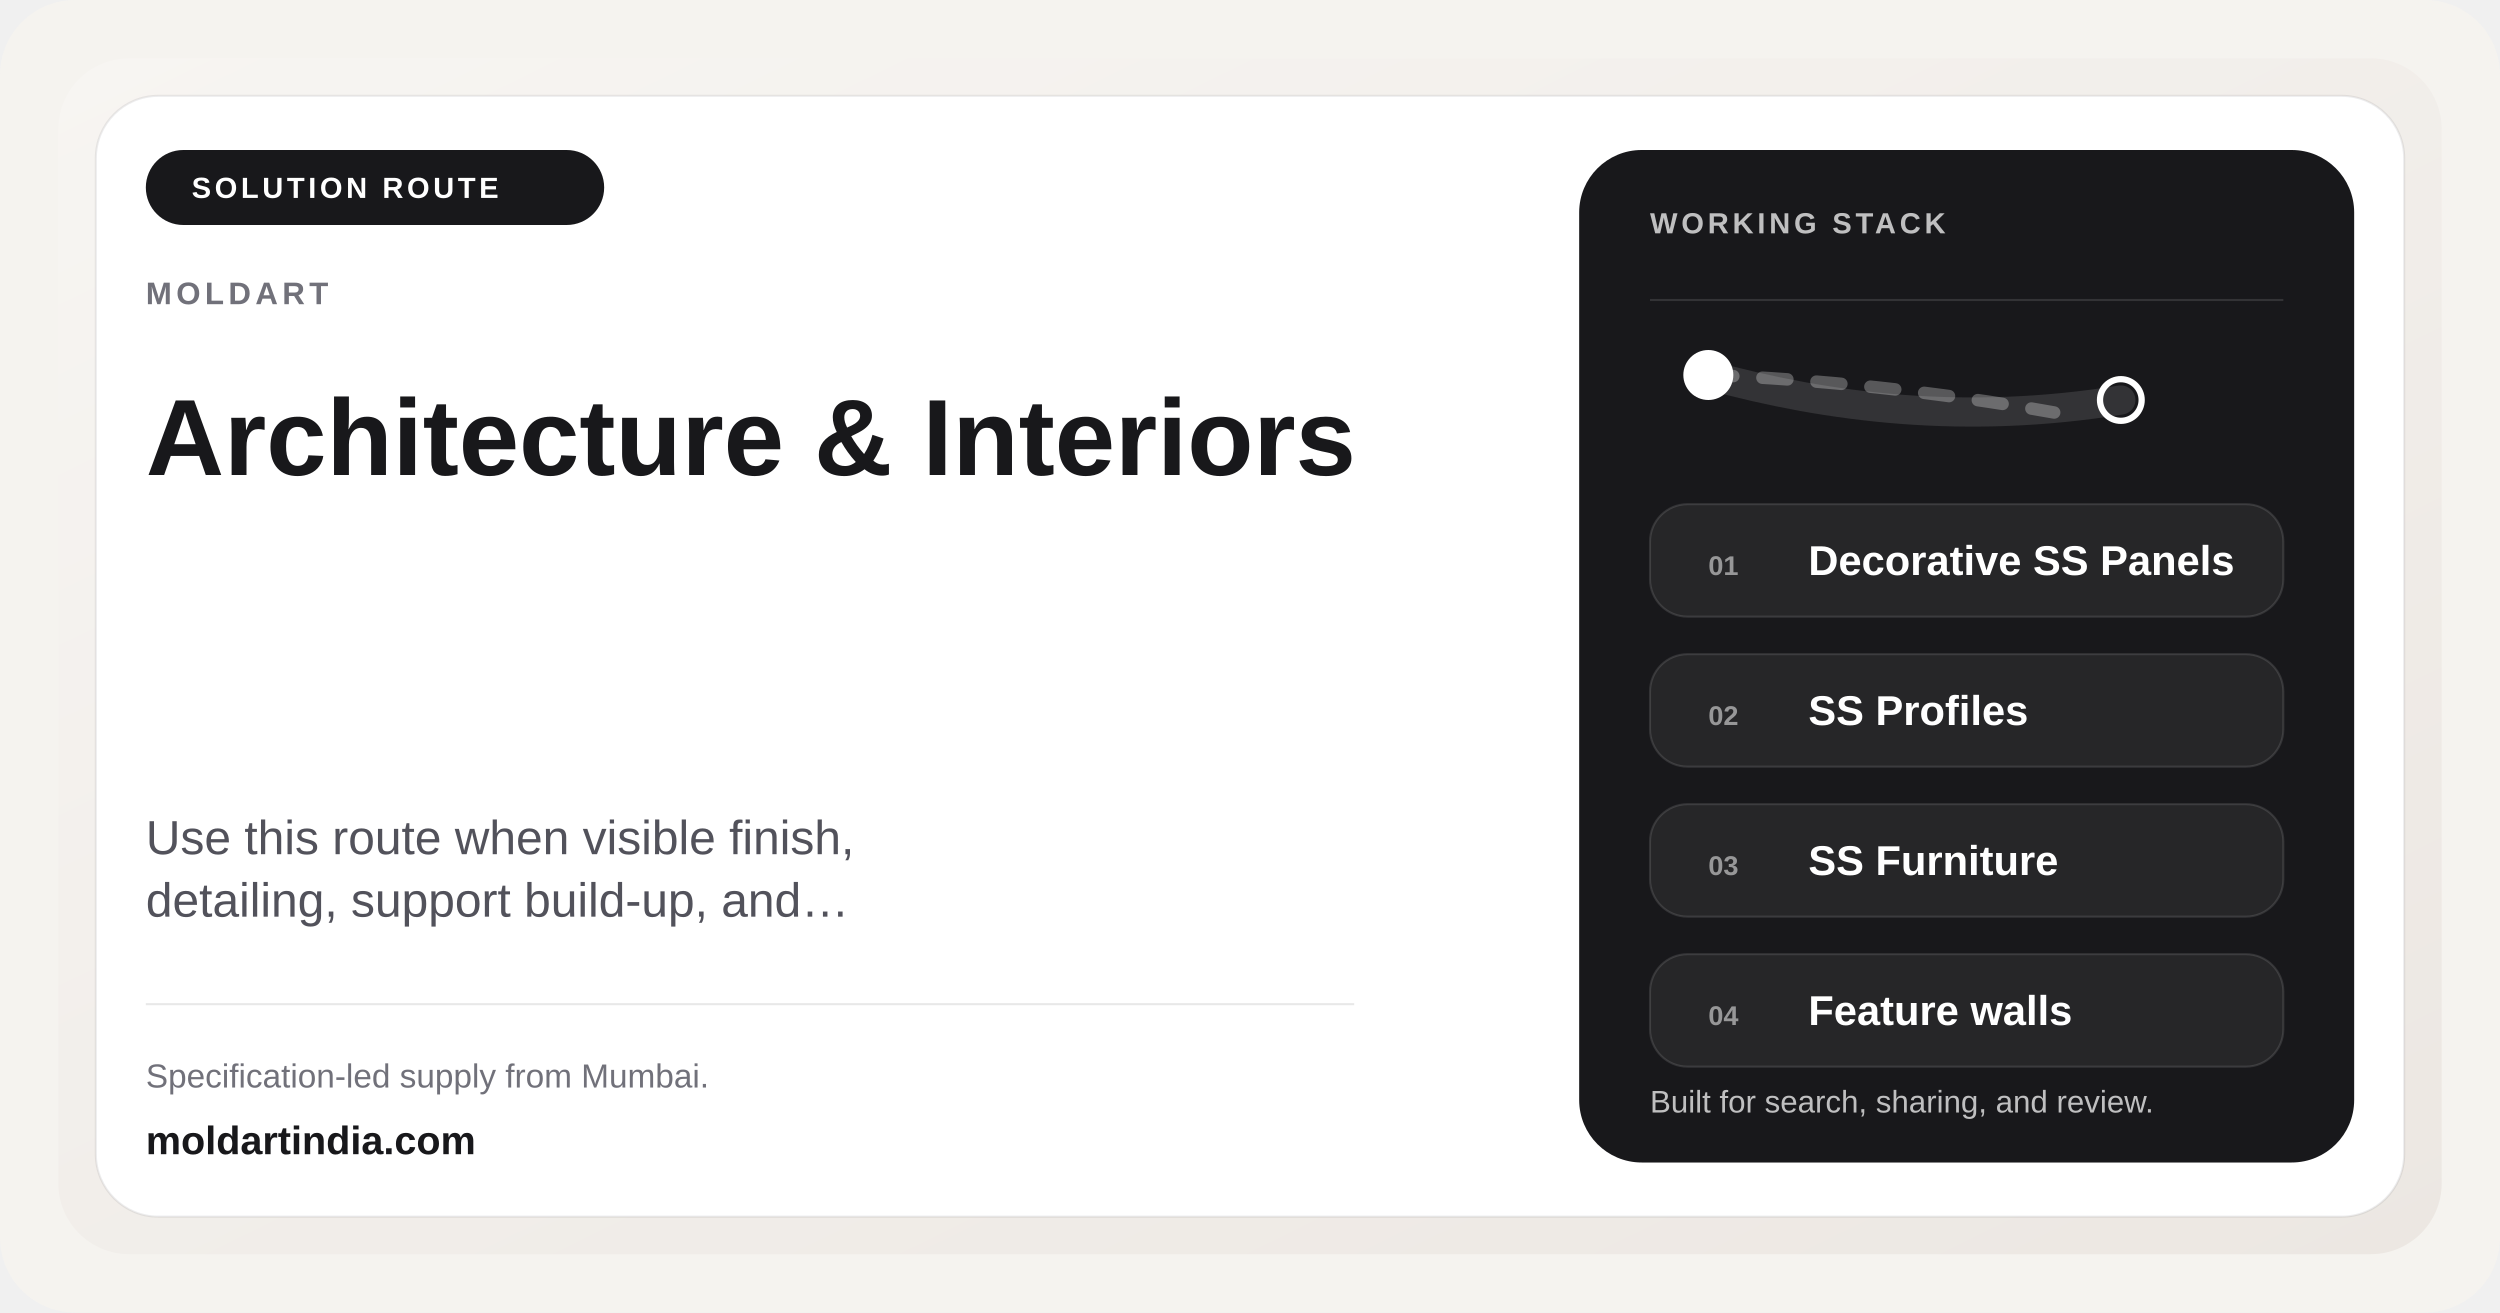
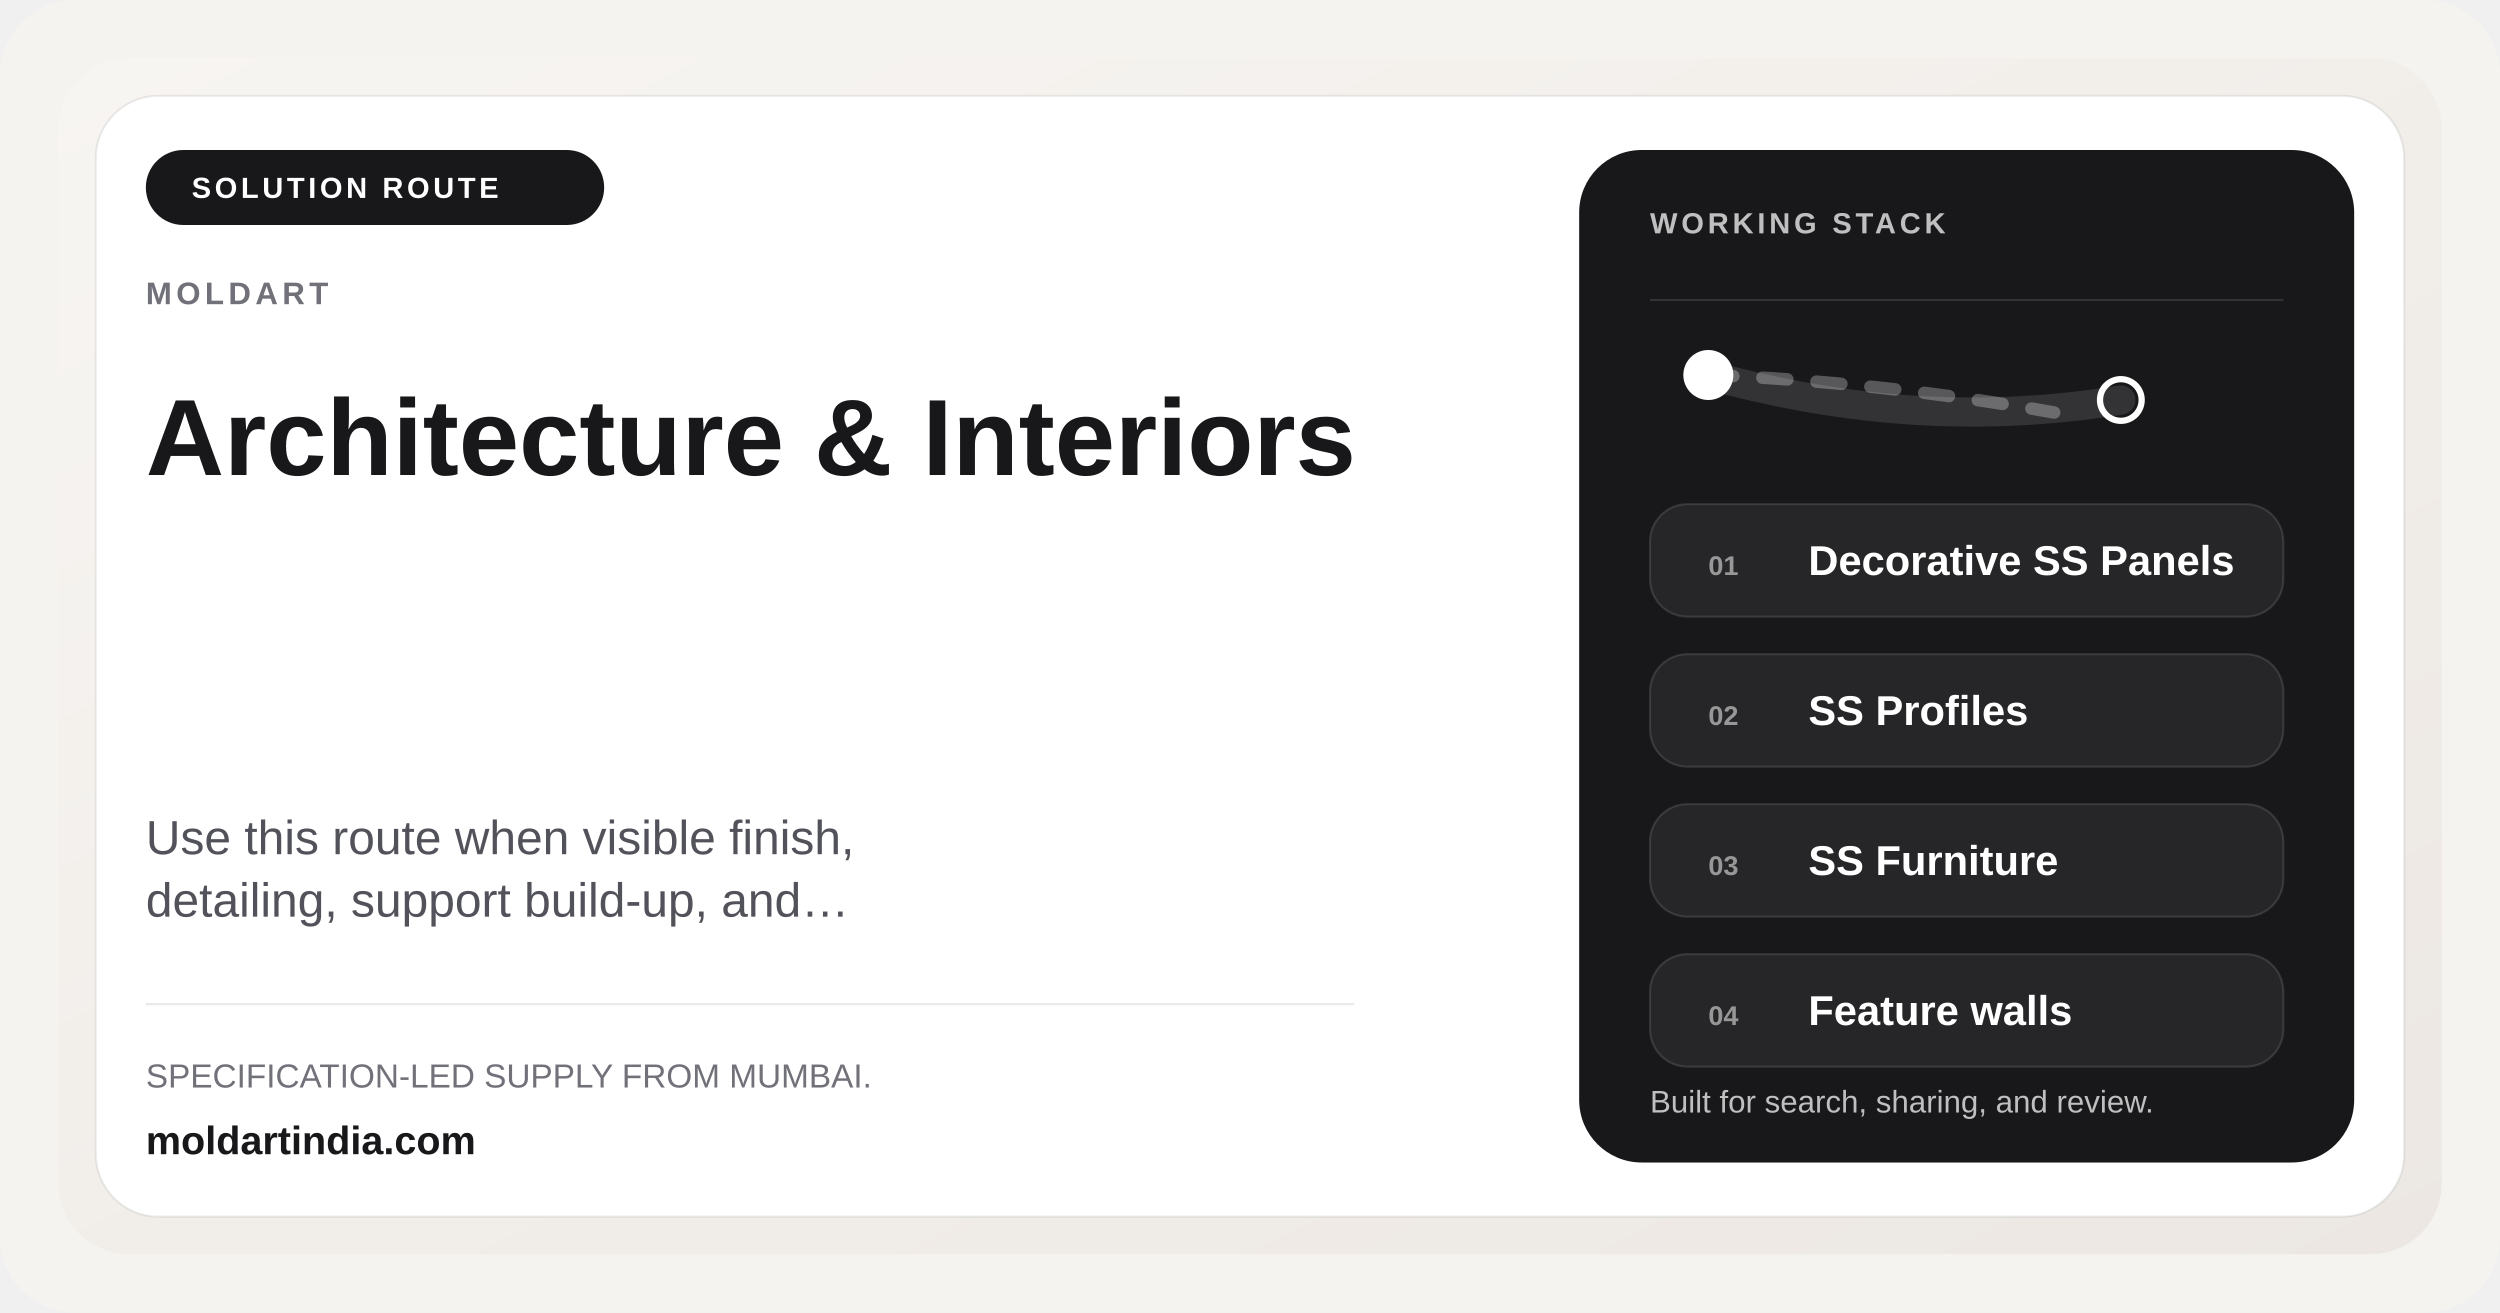
<svg xmlns="http://www.w3.org/2000/svg" width="1200" height="630" viewBox="0 0 1200 630" role="img" aria-label="Architecture &amp; Interiors">
  <defs>
    <linearGradient id="posterGlow" x1="0" y1="0" x2="1" y2="1">
      <stop offset="0%" stop-color="#f7f5f2" />
      <stop offset="100%" stop-color="#ece7e2" />
    </linearGradient>
  </defs>
  <rect width="1200" height="630" rx="36" fill="#f5f3ef" />
  <rect x="28" y="28" width="1144" height="574" rx="34" fill="url(#posterGlow)" />
  <rect x="46" y="46" width="1108" height="538" rx="30" fill="#ffffff" stroke="rgba(24,24,27,0.08)" />
  <rect x="70" y="72" width="220" height="36" rx="18" fill="#18181b" />
  <text x="92" y="95" font-family="Arial, sans-serif" font-size="14" font-weight="700" fill="#ffffff" letter-spacing="1.7">SOLUTION ROUTE</text>
  <text x="70" y="146" font-family="Arial, sans-serif" font-size="15" font-weight="700" fill="#71717a" letter-spacing="2.1">MOLDART</text>
  <text x="70" y="228" font-family="Arial, sans-serif" font-size="52" font-weight="700" fill="#18181b">Architecture &amp; Interiors</text>
  <text x="70" y="410" font-family="Arial, sans-serif" font-size="23" fill="#52525b">Use this route when visible finish,</text>
  <text x="70" y="440" font-family="Arial, sans-serif" font-size="23" fill="#52525b">detailing, support build-up, and…</text>
  <path d="M70 482H650" stroke="rgba(24,24,27,0.10)" stroke-width="1" />
-   <text x="70" y="522" font-family="Arial, sans-serif" font-size="16" fill="#71717a">Specification-led supply from Mumbai.</text>
+   <text x="70" y="522" font-family="Arial, sans-serif" font-size="16" fill="#71717a">SPECIFICATION-LED SUPPLY FROM MUMBAI.</text>
  <text x="70" y="554" font-family="Arial, sans-serif" font-size="19" font-weight="700" fill="#18181b">moldartindia.com</text>
  <rect x="758" y="72" width="372" height="486" rx="30" fill="#18181b" />
  <text x="792" y="112" font-family="Arial, sans-serif" font-size="14" font-weight="700" fill="rgba(255,255,255,0.72)" letter-spacing="1.8">WORKING STACK</text>
  <path d="M792 144H1096" stroke="rgba(255,255,255,0.12)" stroke-width="1" />
  <path d="M820 180C878 196 944 204 1018 192" fill="none" stroke="rgba(255,255,255,0.12)" stroke-width="14" stroke-linecap="round" />
  <path d="M820 180C872 182 930 188 986 198" fill="none" stroke="rgba(255,255,255,0.28)" stroke-width="6" stroke-dasharray="12 14" stroke-linecap="round" />
  <circle cx="820" cy="180" r="12" fill="#ffffff" />
  <circle cx="1018" cy="192" r="10" fill="none" stroke="#ffffff" stroke-width="3" />
  <rect x="792" y="242" width="304" height="54" rx="18" fill="rgba(255,255,255,0.06)" stroke="rgba(255,255,255,0.12)" />
  <text x="820" y="276" font-family="Arial, sans-serif" font-size="13" font-weight="700" fill="rgba(255,255,255,0.52)">01</text>
  <text x="868" y="276" font-family="Arial, sans-serif" font-size="20" font-weight="700" fill="#ffffff">Decorative SS Panels</text>
  <rect x="792" y="314" width="304" height="54" rx="18" fill="rgba(255,255,255,0.06)" stroke="rgba(255,255,255,0.12)" />
  <text x="820" y="348" font-family="Arial, sans-serif" font-size="13" font-weight="700" fill="rgba(255,255,255,0.52)">02</text>
  <text x="868" y="348" font-family="Arial, sans-serif" font-size="20" font-weight="700" fill="#ffffff">SS Profiles</text>
  <rect x="792" y="386" width="304" height="54" rx="18" fill="rgba(255,255,255,0.06)" stroke="rgba(255,255,255,0.12)" />
  <text x="820" y="420" font-family="Arial, sans-serif" font-size="13" font-weight="700" fill="rgba(255,255,255,0.52)">03</text>
  <text x="868" y="420" font-family="Arial, sans-serif" font-size="20" font-weight="700" fill="#ffffff">SS Furniture</text>
  <rect x="792" y="458" width="304" height="54" rx="18" fill="rgba(255,255,255,0.06)" stroke="rgba(255,255,255,0.12)" />
  <text x="820" y="492" font-family="Arial, sans-serif" font-size="13" font-weight="700" fill="rgba(255,255,255,0.52)">04</text>
  <text x="868" y="492" font-family="Arial, sans-serif" font-size="20" font-weight="700" fill="#ffffff">Feature walls</text>
  <text x="792" y="534" font-family="Arial, sans-serif" font-size="15" fill="rgba(255,255,255,0.72)">Built for search, sharing, and review.</text>
</svg>
